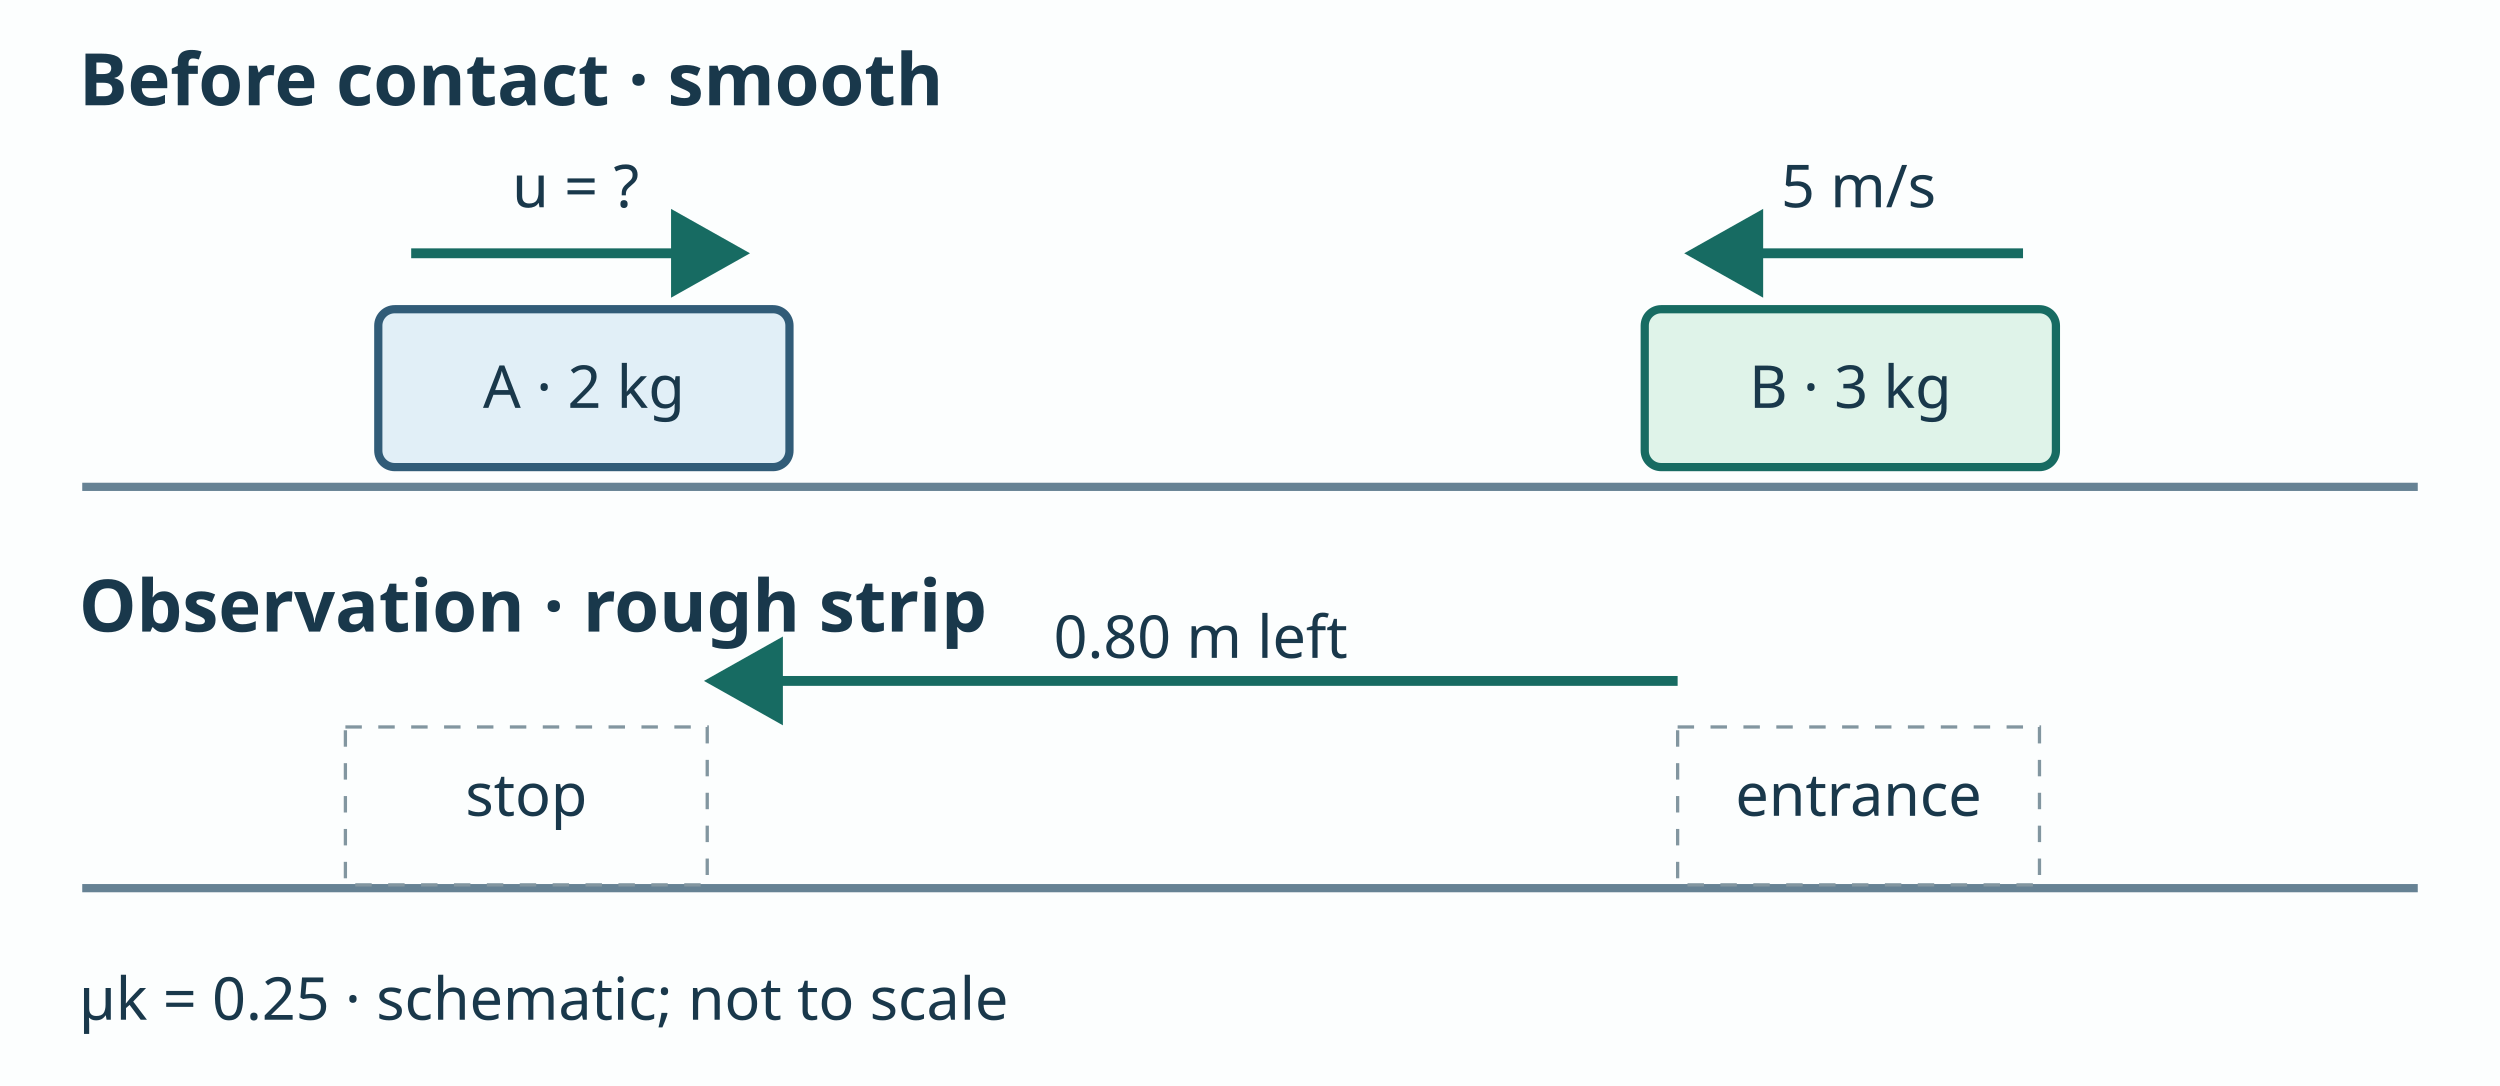
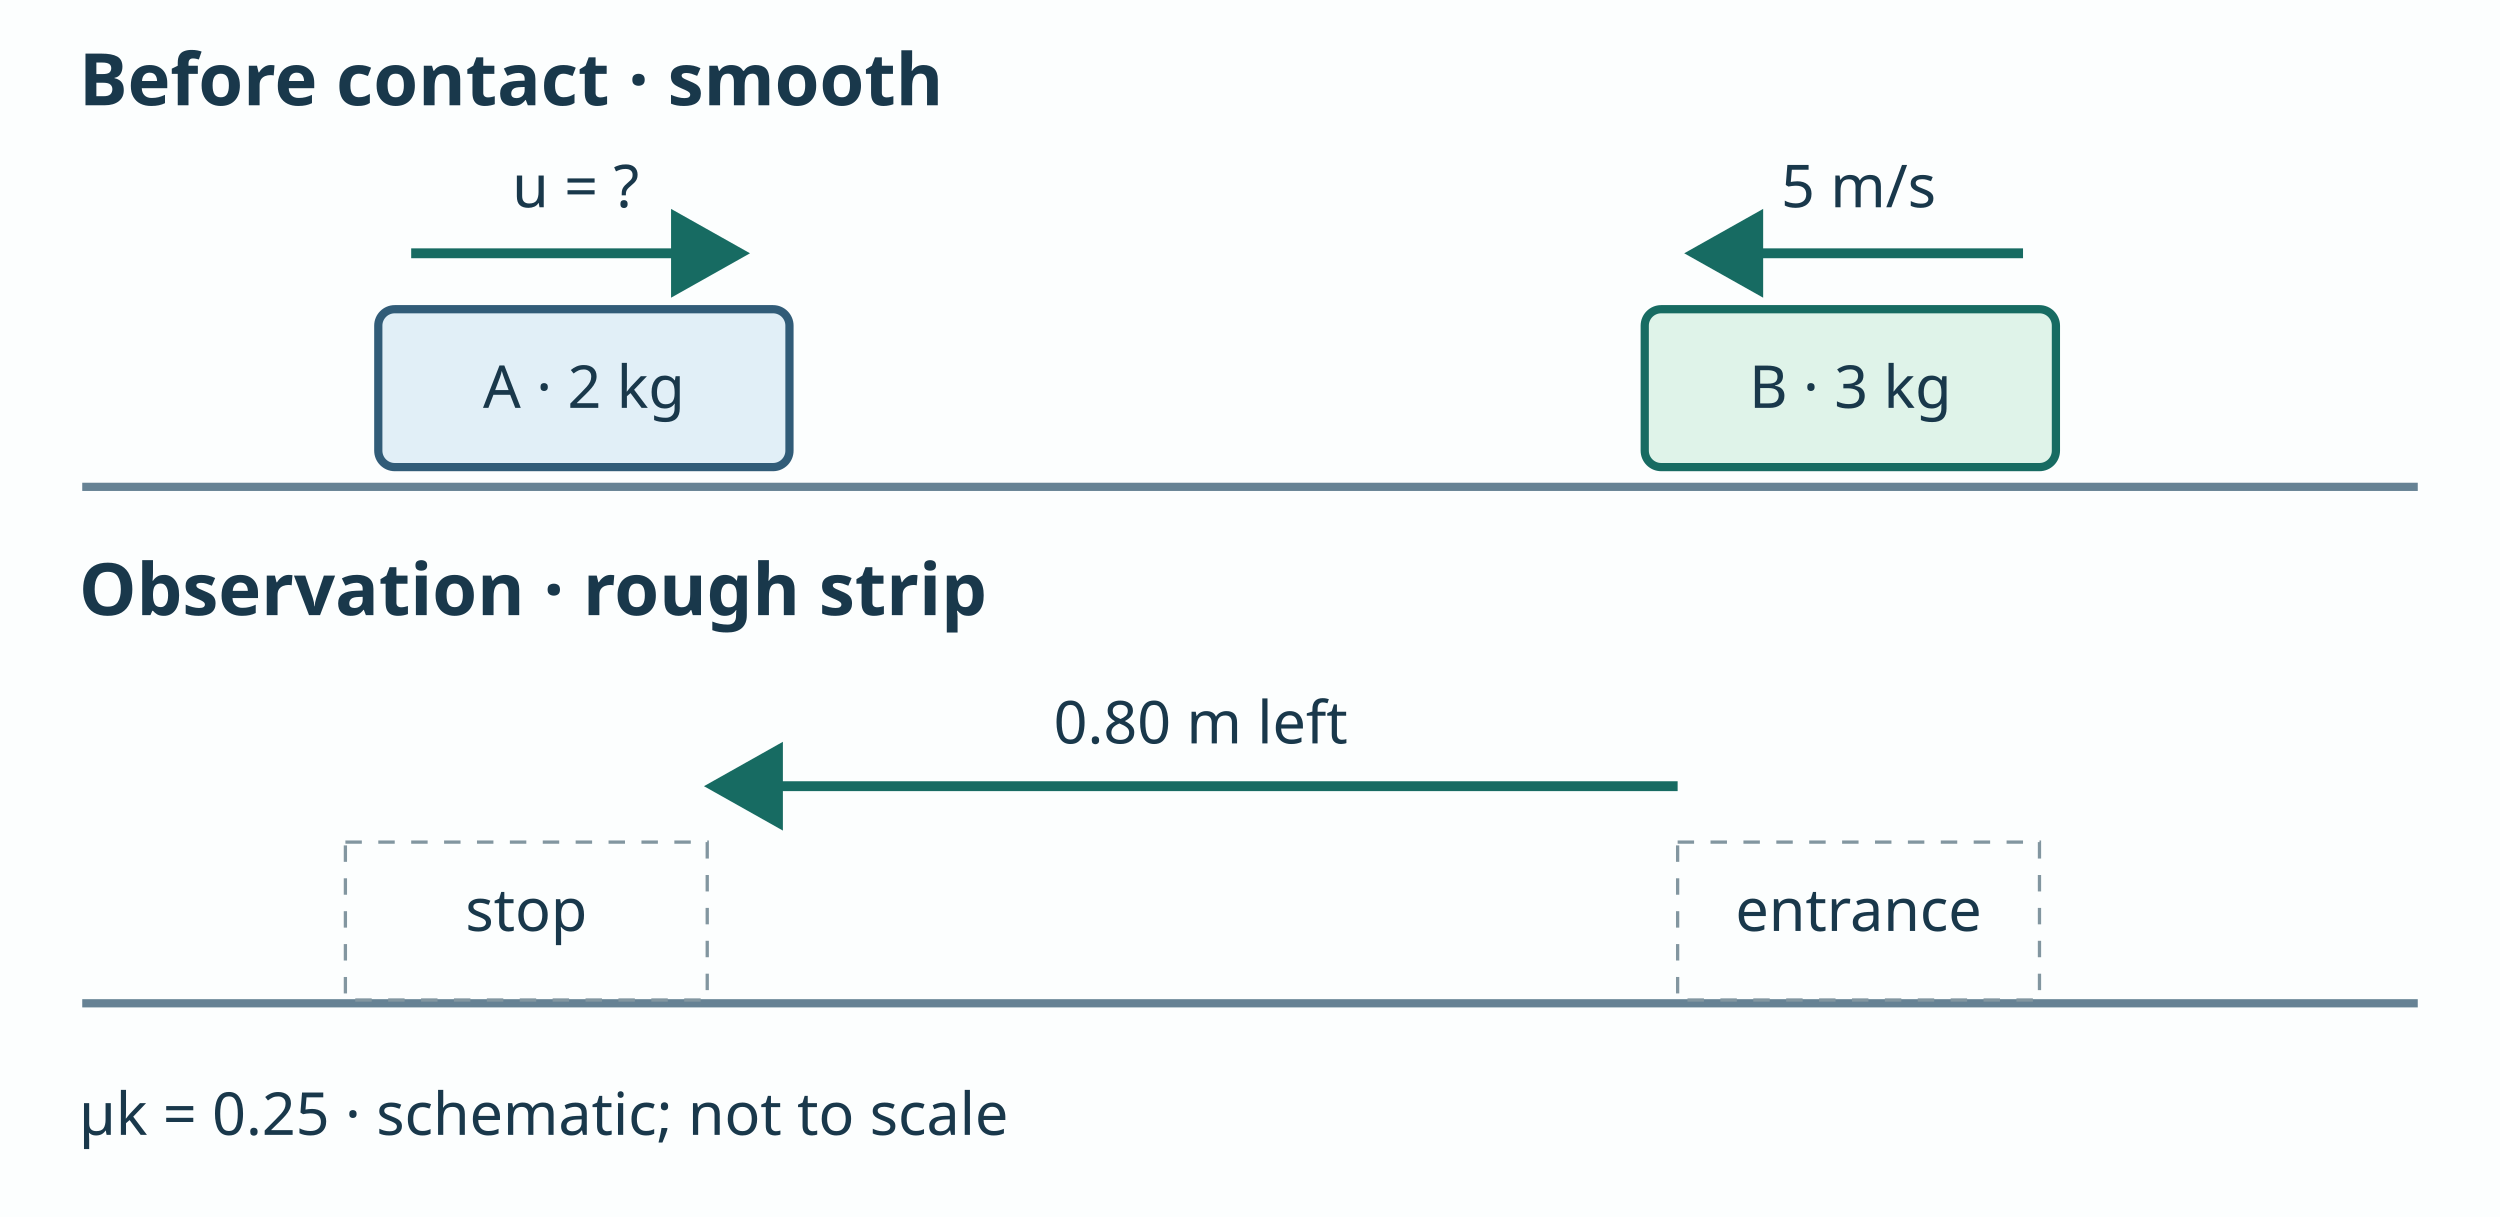
- <svg xmlns="http://www.w3.org/2000/svg" viewBox="0 0 760 330" role="img" aria-labelledby="title desc">
+ <svg xmlns="http://www.w3.org/2000/svg" viewBox="0 0 760 370" role="img" aria-labelledby="title desc">
  <defs>
    <marker id="a" markerWidth="9" markerHeight="9" refX="7" refY="4.5" orient="auto">
      <path d="M0 0L8 4.5L0 9Z" fill="#176b62" />
    </marker>
    <marker id="r" markerWidth="9" markerHeight="9" refX="7" refY="4.5" orient="auto">
      <path d="M0 0L8 4.5L0 9Z" fill="#b35b34" />
    </marker>
  </defs>
  <style>text{font:18px system-ui,sans-serif;fill:#19384b}.title{font-weight:bold;font-size:22px}.a{fill:#e1eff7;stroke:#315c78;stroke-width:2.5}.b{fill:#dff3e9;stroke:#176b62;stroke-width:2.5}.arrow{stroke:#176b62;stroke-width:3;marker-end:url(#a);fill:none}.force{stroke:#b35b34;stroke-width:3;marker-end:url(#r);fill:none}.line{stroke:#668294;stroke-width:2.5;fill:none}.dash{stroke:#8296a0;stroke-dasharray:5 5;fill:none}</style>
-   <rect width="760" height="330" fill="#fcfefe" />
+   <rect width="760" height="370" fill="#fcfefe" />
  <text x="24" y="32" text-anchor="start" class="title">Before contact · smooth</text>
  <rect x="115" y="94" width="125" height="48" rx="5" class="a" />
  <text x="177.5" y="124" text-anchor="middle">A · 2 kg</text>
  <rect x="500" y="94" width="125" height="48" rx="5" class="b" />
  <text x="562.5" y="124" text-anchor="middle">B · 3 kg</text>
  <path d="M125 77H225" class="arrow" />
  <text x="175" y="63" text-anchor="middle">u = ?</text>
  <path d="M615 77H515" class="arrow" />
  <text x="565" y="63" text-anchor="middle">5 m/s</text>
  <path d="M25 148H735" class="line" />
-   <text x="24" y="192" text-anchor="start" class="title">Observation · rough strip</text>
-   <path d="M25 270H735" class="line" />
-   <rect x="105" y="221" width="110" height="48" class="dash" />
-   <rect x="510" y="221" width="110" height="48" class="dash" />
-   <text x="160" y="248" text-anchor="middle">stop</text>
-   <text x="565" y="248" text-anchor="middle">entrance</text>
-   <path d="M510 207H217" class="arrow" />
-   <text x="365" y="200" text-anchor="middle">0.80 m left</text>
-   <text x="24" y="310" text-anchor="start">μk = 0.25 · schematic; not to scale</text>
+   <text x="24" y="187" text-anchor="start" class="title">Observation · rough strip</text>
+   <path d="M25 305H735" class="line" />
+   <rect x="105" y="256" width="110" height="48" class="dash" />
+   <rect x="510" y="256" width="110" height="48" class="dash" />
+   <text x="160" y="283" text-anchor="middle">stop</text>
+   <text x="565" y="283" text-anchor="middle">entrance</text>
+   <path d="M510 239H217" class="arrow" />
+   <text x="365" y="226" text-anchor="middle">0.80 m left</text>
+   <text x="24" y="345" text-anchor="start">μk = 0.25 · schematic; not to scale</text>
</svg>
